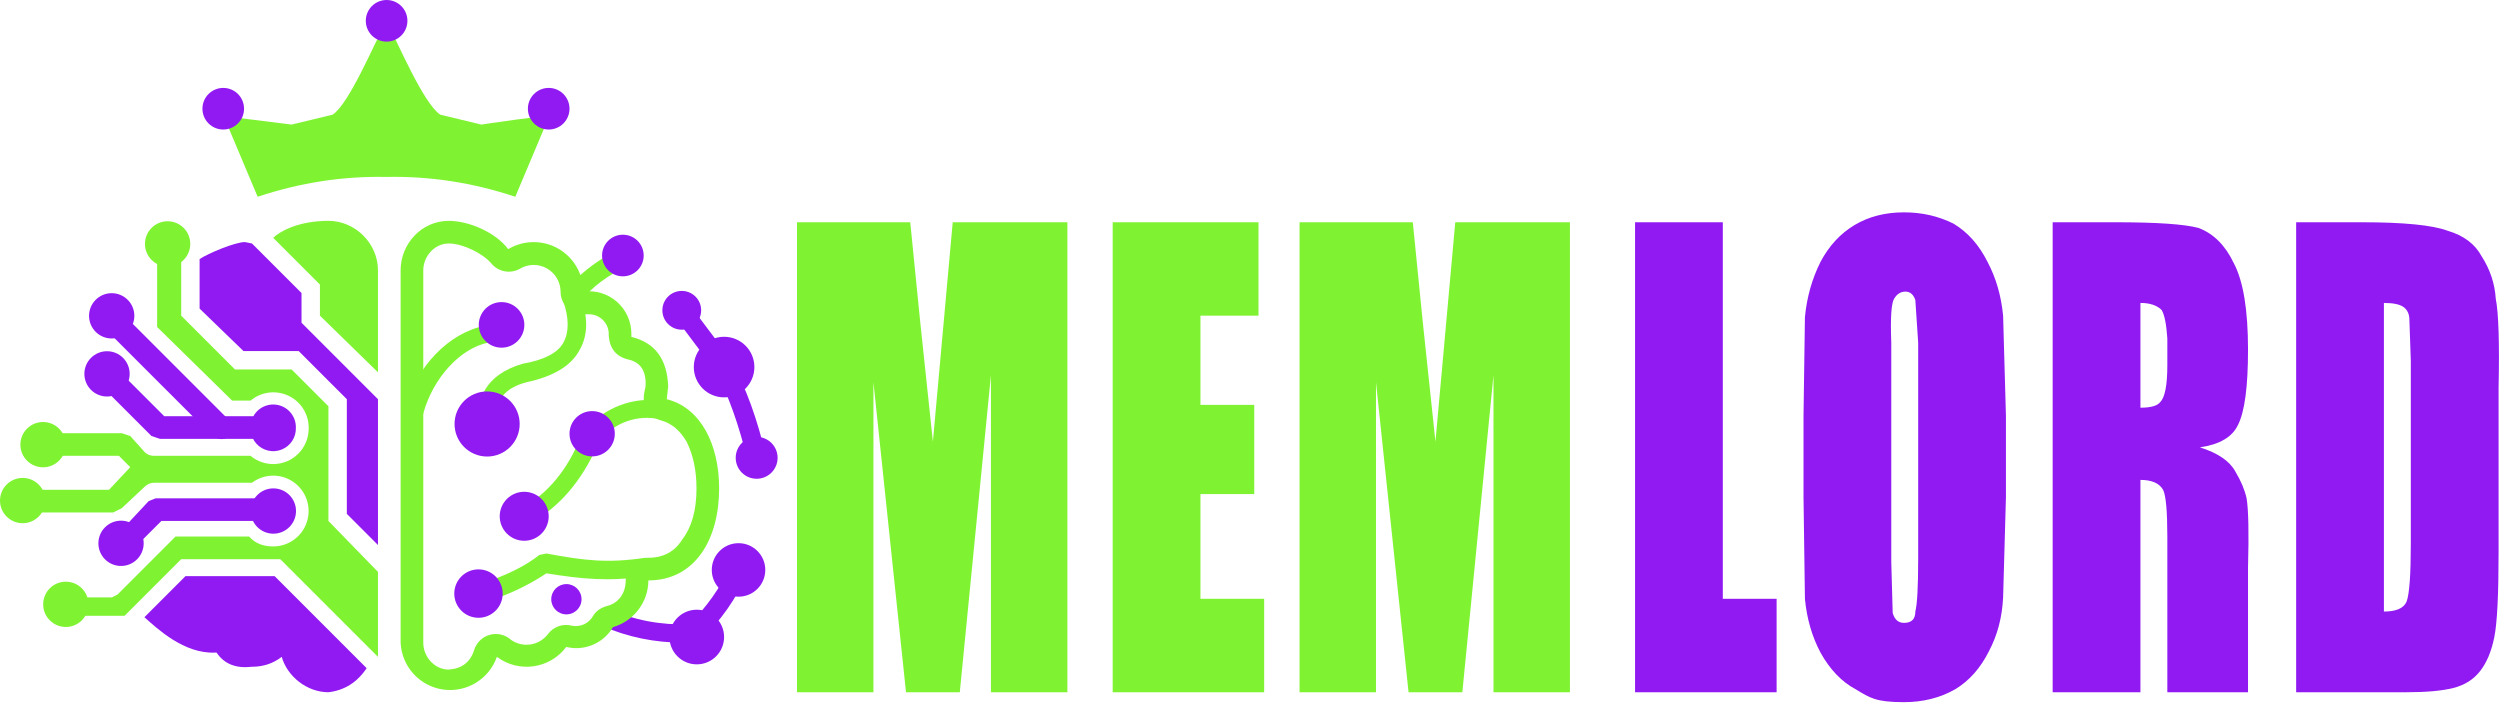
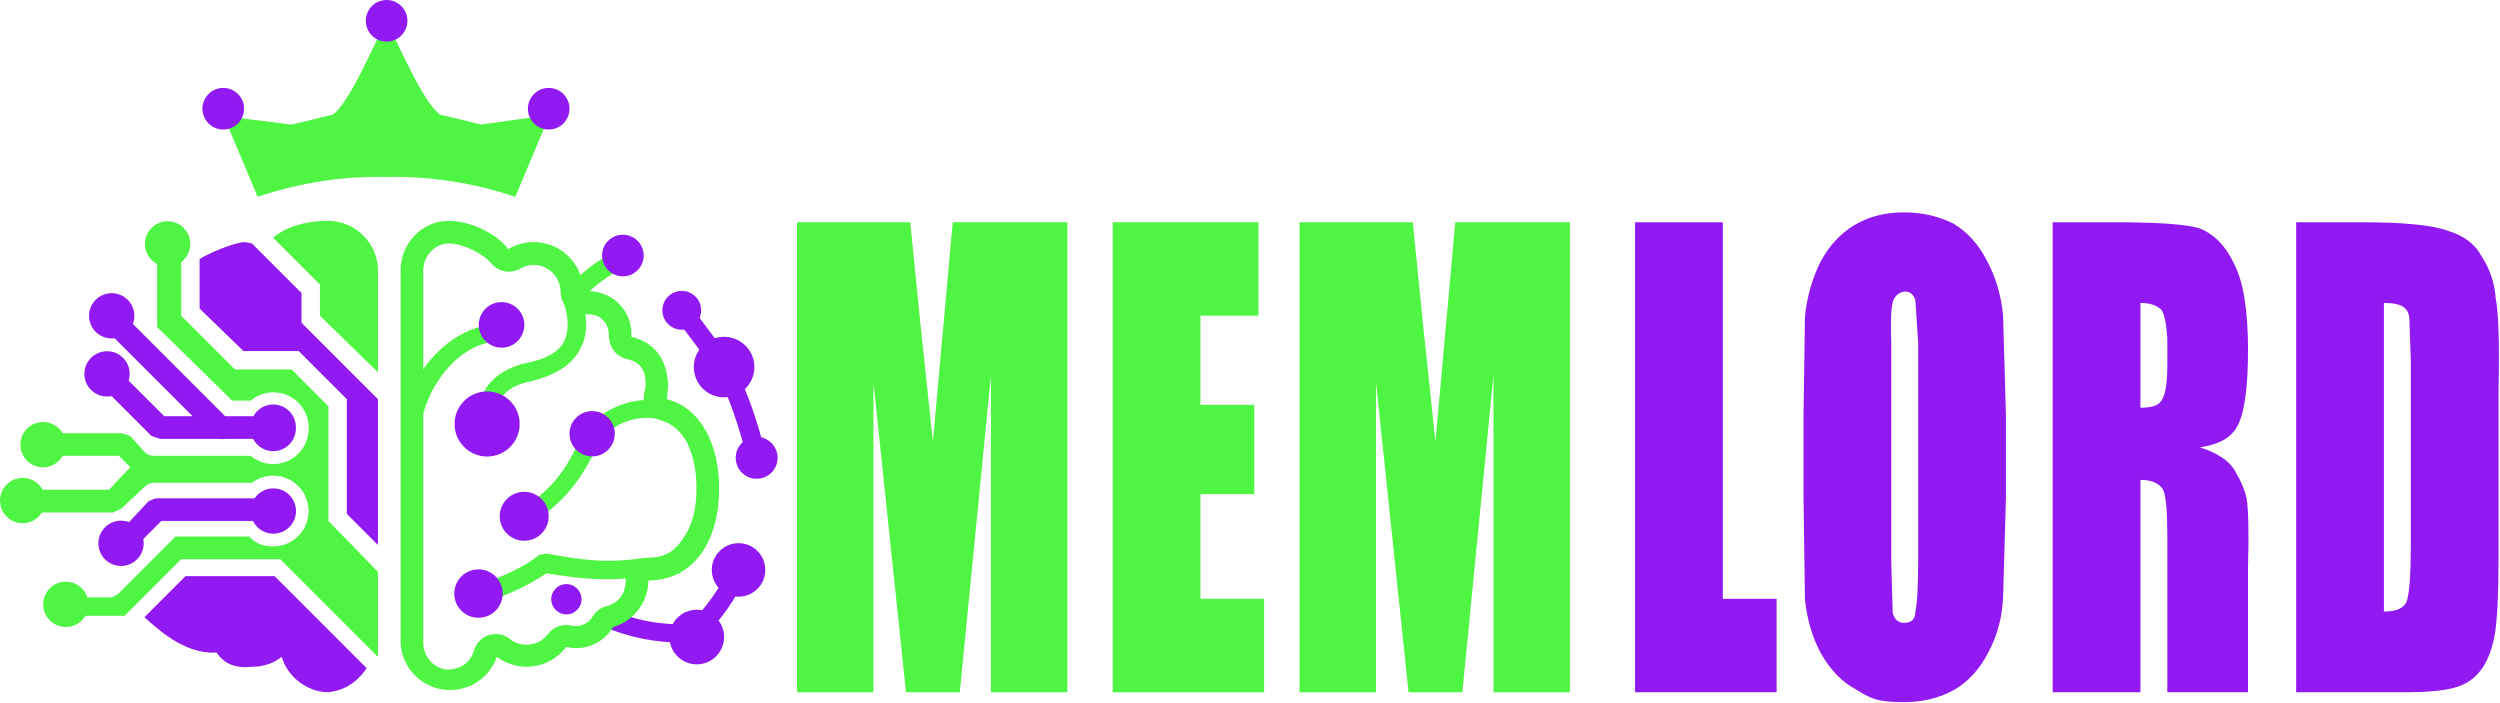
<svg xmlns="http://www.w3.org/2000/svg" id="Layer_1" data-name="Layer 1" viewBox="0 0 1766 496">
  <defs>
    <style>
-       .cls-1{fill:#7ff331}.cls-2{fill:#911af3}
+       .cls-1{fill:#4ef542}.cls-2{fill:#911af3}
    </style>
  </defs>
  <circle cx="521.7" cy="402.6" r="18.9" class="cls-2" />
  <circle cx="492.2" cy="450" r="19.3" class="cls-2" />
  <path d="M483 454q-31 0-58-12a6 6 0 1 1 5-12q26 12 57 11 18-18 29-41a6 6 0 1 1 12 5q-12 27-33 47l-5 2z" class="cls-2" />
  <path d="M317 172c10 0 24 7 30 14a16 16 0 0 0 20 4 19 19 0 0 1 29 16 16 16 0 0 0 18 16h2a14 14 0 0 1 14 15q1 14 14 17t12 19l-1 5q-2 15 12 19 11 3 18 15 7 14 7 33 0 23-10 36-8 13-24 13c-8 0-16 7-16 16s-5 16-13 18q-7 2-10 7a14 14 0 0 1-15 7 16 16 0 0 0-17 6 19 19 0 0 1-26 4 16 16 0 0 0-26 7q-4 13-18 14c-10 0-18-9-18-19V191c0-10 8-19 18-19m0-16c-19 0-34 16-34 35v263a35 35 0 0 0 68 10 35 35 0 0 0 49-7 30 30 0 0 0 33-14c14-4 25-17 25-33 33 0 50-29 50-65 0-31-13-57-37-63l1-9q-1-29-26-35v-2a30 30 0 0 0-34-30 35 35 0 0 0-53-30c-9-12-28-20-42-20" class="cls-1" />
  <circle cx="481.6" cy="219.2" r="13.7" class="cls-2" />
  <circle cx="511.5" cy="259.3" r="21.4" class="cls-2" />
  <circle cx="534.5" cy="323.4" r="14.8" class="cls-2" />
  <path d="M293 297h-2q-5-3-5-8c8-30 31-54 57-59a7 7 0 0 1 2 12c-20 4-39 25-46 50q-1 5-6 5m51 6q-5-1-6-6c-1-14 4-32 31-40q23-4 29-15t0-29v-6q14-18 39-31a6 6 0 1 1 6 12q-21 10-32 24 7 21-2 36-9 16-37 22-23 6-21 26-1 7-7 7m31 66a6 6 0 0 1-3-12q27-17 40-53l2-2q26-25 59-18a6 6 0 1 1-3 13q-26-7-46 13-16 39-45 57zm-35 57a7 7 0 0 1-2-13q28-9 43-21l5-1c27 5 43 7 70 3a7 7 0 0 1 2 13c-29 4-47 2-72-2a161 161 0 0 1-46 21" class="cls-1" />
  <path d="M535 330q-5 0-7-5-9-37-22-62l-30-40a6 6 0 1 1 11-8l30 40v1q15 27 24 66a6 6 0 0 1-6 8" class="cls-2" />
  <circle cx="344.1" cy="299.5" r="23" class="cls-2" />
  <circle cx="354.3" cy="229.5" r="16.1" class="cls-2" />
  <circle cx="440" cy="180.5" r="14.7" class="cls-2" />
  <circle cx="338" cy="419.3" r="17.1" class="cls-2" />
  <circle cx="400.1" cy="423.3" r="10.7" class="cls-2" />
  <circle cx="370.3" cy="364.7" r="17.3" class="cls-2" />
  <circle cx="418.3" cy="306.4" r="16" class="cls-2" />
  <path d="m340 88-29-7c-12-8-30-51-38-66-6 0 6 0 0 0-8 14-26 58-38 66l-29 7-48-6 24 57q45-15 91-14 46-1 91 14l24-57c-1-1-48 6-48 6" class="cls-1" />
  <circle cx="273.1" cy="14.7" r="14.7" class="cls-2" />
  <circle cx="157.7" cy="76.8" r="14.7" class="cls-2" />
  <circle cx="387.6" cy="76.8" r="14.7" class="cls-2" />
  <path d="M754 157v332h-54V265l-22 224h-38l-23-219v219h-54V157h80l7 70 9 85 14-155zm32 0h103v66h-41v63h38v63h-38v74h45v66H786zm323 0v332h-54V265l-22 224h-38l-23-219v219h-54V157h80l7 70 9 85 14-155z" class="cls-1" />
  <path d="M1217 157v266h38v66h-100V157zm200 194-2 71q-1 21-10 38-9 18-24 27-16 9-36 9c-20 0-24-3-34-9q-15-8-25-26-9-17-11-38l-1-72v-57l1-70q2-21 11-39 9-17 24-26t35-9q19 0 35 8 15 9 24 27 9 17 11 38l2 71zm-62-109-2-30q-2-6-7-6t-8 5-2 31v155l1 36q2 7 8 7 8 0 8-8 2-8 2-37zm95-85h44q44 0 59 4 16 6 25 25 10 19 10 61 0 39-7 53-6 13-27 16 19 6 25 17 6 10 8 19 2 12 1 49v88h-57V379q0-27-3-33-4-7-16-7v150h-62zm62 57v74q11 0 14-4 5-5 5-26v-19q-1-15-4-20-5-5-15-5m110-57h46q45 0 61 6 17 5 24 18 9 14 10 30 3 15 2 63v116q0 45-3 60t-10 24-19 12-33 3h-78zm62 57v218q13 0 16-7 3-8 3-41V255l-1-29q0-6-4-9t-14-3" class="cls-2" />
  <circle cx="118.4" cy="172.3" r="16" class="cls-1" />
  <circle cx="78.9" cy="223.1" r="16" class="cls-2" />
  <circle cx="75.6" cy="264.1" r="16" class="cls-2" />
  <path d="M209 302a16 16 0 1 1-30-7v-1a16 16 0 0 1 30 8" class="cls-2" />
  <circle cx="193.1" cy="361" r="16" class="cls-2" />
  <circle cx="85.5" cy="383.8" r="16" class="cls-2" />
  <circle cx="46.5" cy="426.9" r="16" class="cls-1" />
  <circle cx="16" cy="353.6" r="16" class="cls-1" />
  <circle cx="30.4" cy="314.1" r="16" class="cls-1" />
  <path d="M267 191v72l-41-40v-22l-33-33c4-4 17-12 39-12 19 0 35 16 35 35" class="cls-1" />
  <path d="M267 282v103l-22-22v-81l-34-34h-39l-31-30v-35c6-4 25-12 32-12l5 1 35 35v21zm-73 125h-63l-29 29c9 8 28 26 50 25h1q8 12 25 10 12 0 21-7c4 14 18 25 33 25q17-2 27-17zm0-105q0 8-8 8h-73l-6-2-33-33a8 8 0 1 1 11-12l6 6 25 25h70l1 1q7 1 7 7" class="cls-2" />
  <path d="M162 308a8 8 0 0 1-11 0l-14-13-11-11-45-45-7-8a8 8 0 0 1 11-11l8 8 67 67 2 2q5 6 0 11m31 52q-1 7-8 8h-71l-13 13-6 6a8 8 0 0 1-11 0q-4-6 0-12l7-6 14-15 5-2h75q7 1 8 8" class="cls-2" />
  <path d="M267 404v60l-69-69h-70l-40 40H49q-7-3-12-13h42l4-2 41-41h52q6 7 17 7a25 25 0 1 0-15-45h-69q-4 0-7 3l-16 15-6 3H20q-8-1-8-9 1-6 8-7h57l15-16-8-8H35q-8-1-8-8 1-8 8-8h51l6 2 9 10q3 4 8 4h68a25 25 0 0 0 41-18 25 25 0 0 0-41-21h-13l-53-52v-63a30 30 0 0 1 17-3v58l38 38h40l26 26v81z" class="cls-1" />
</svg>
